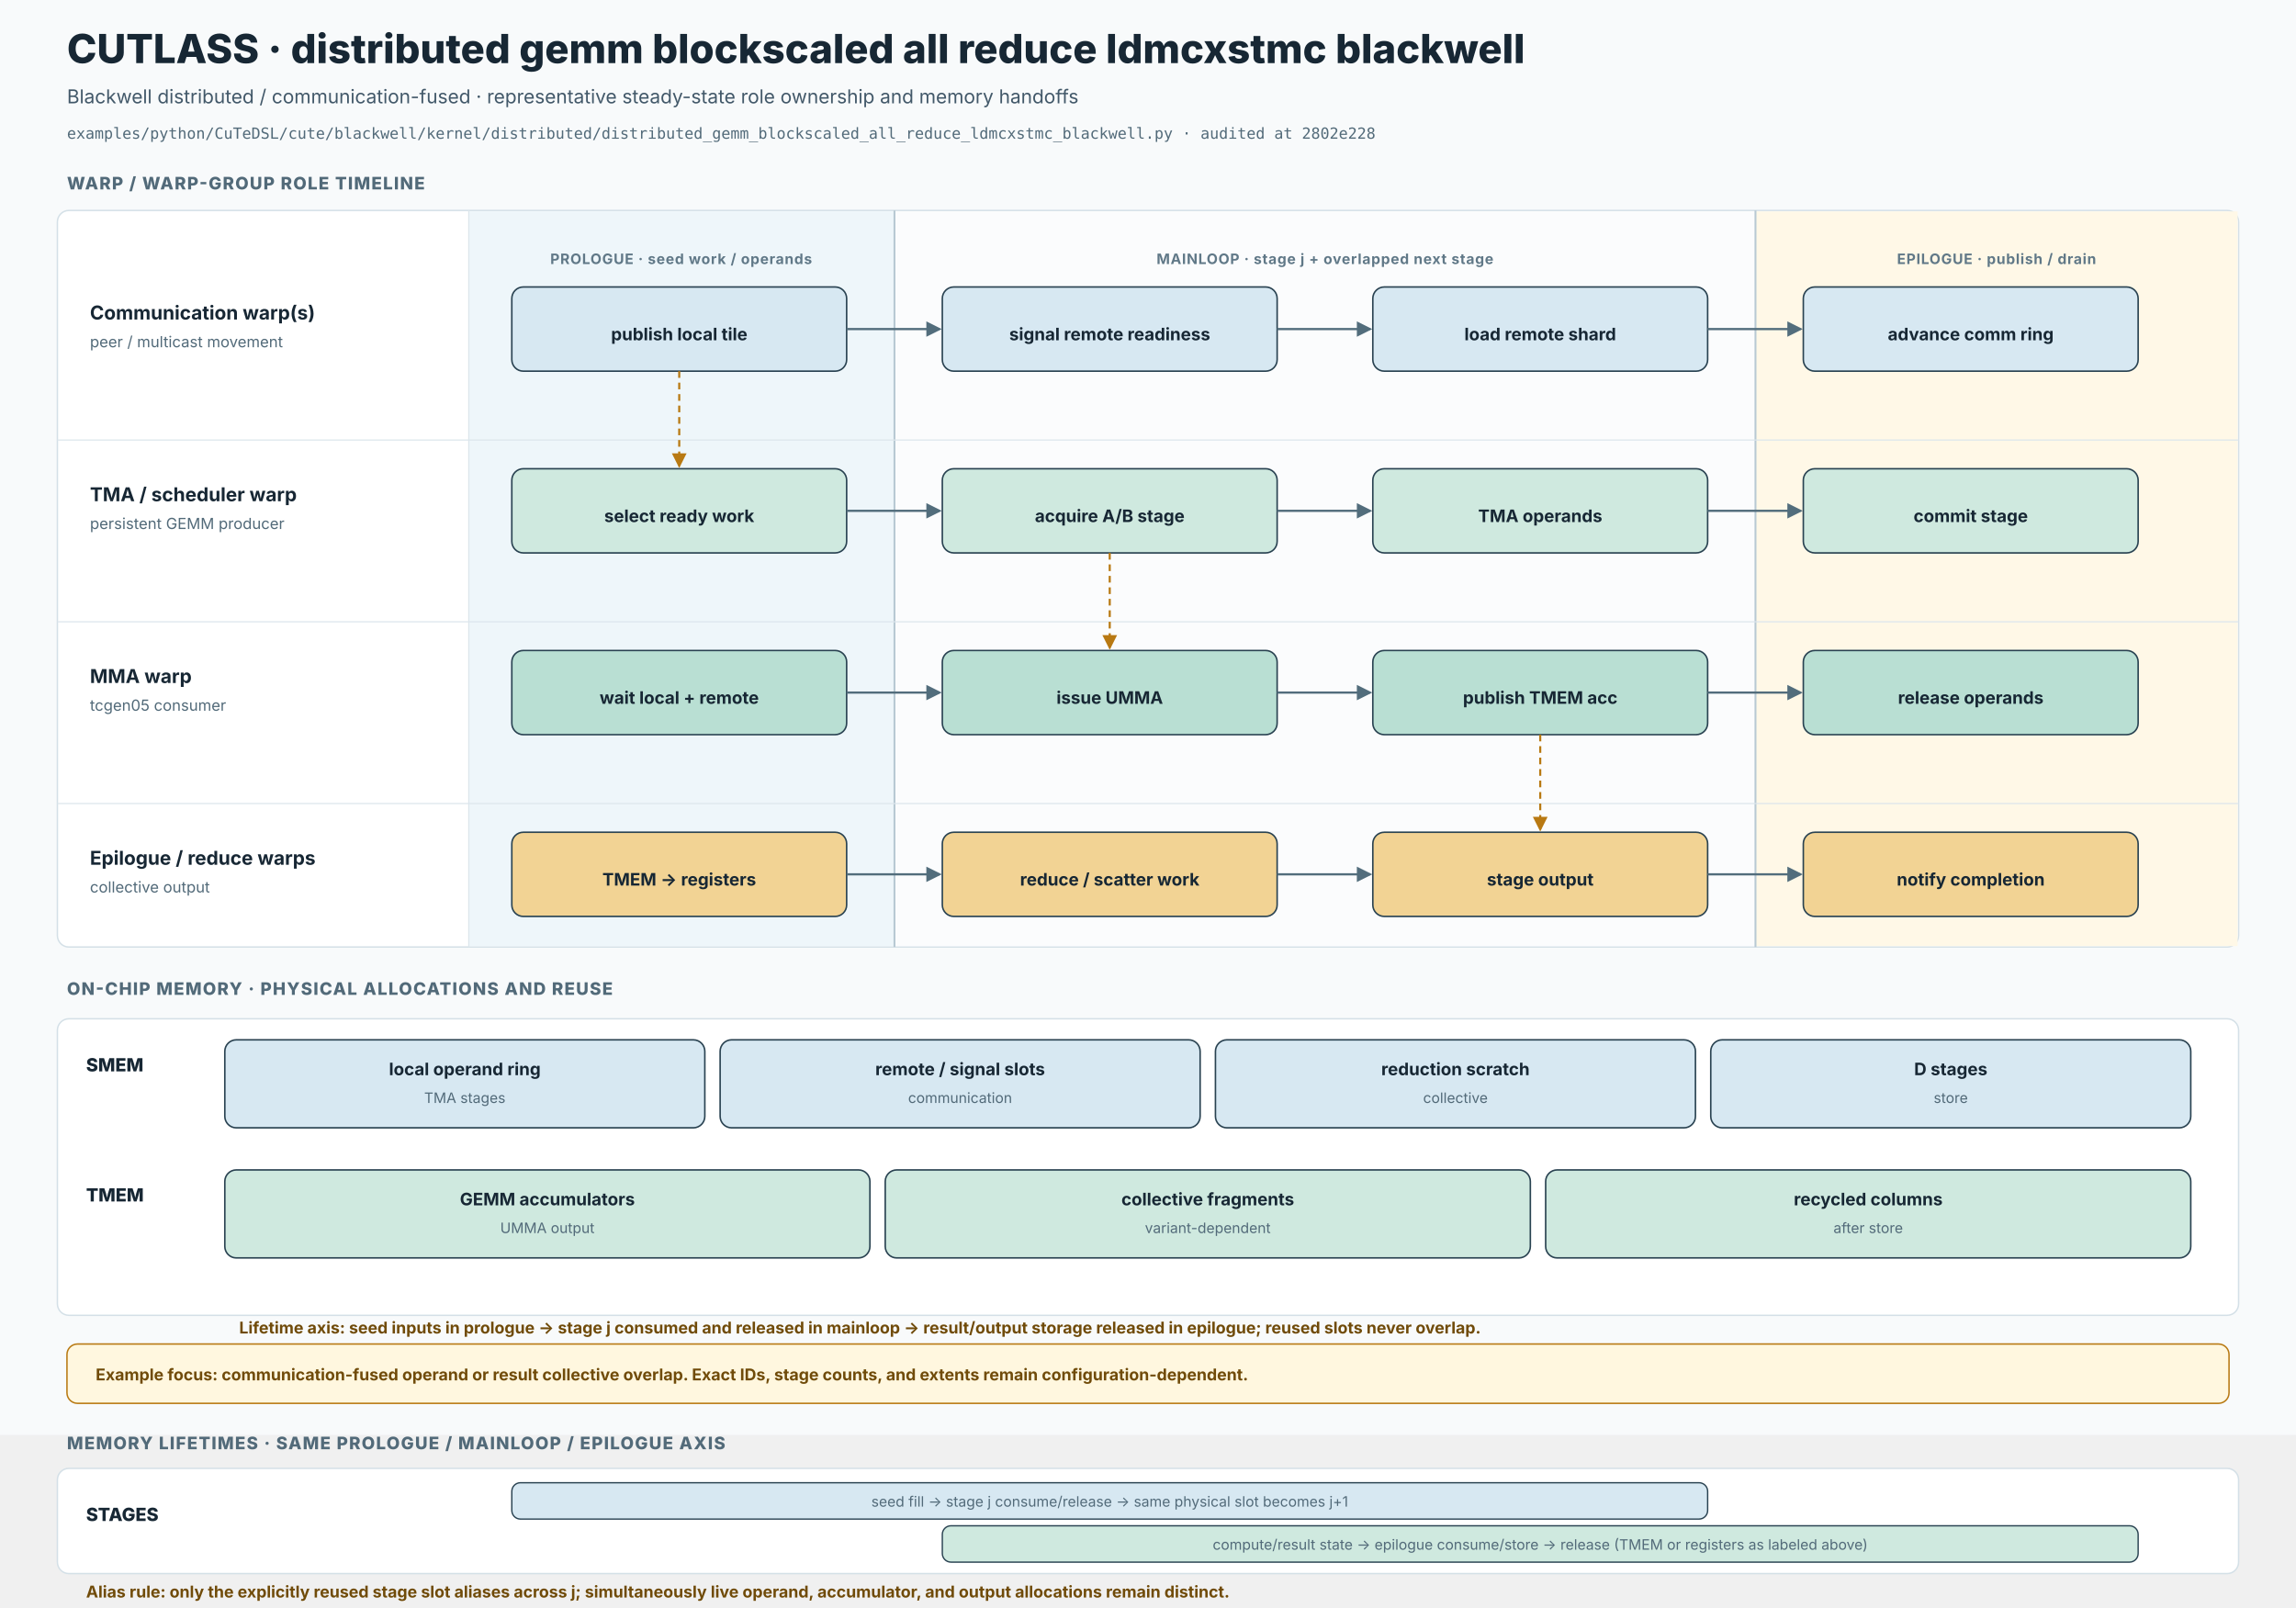
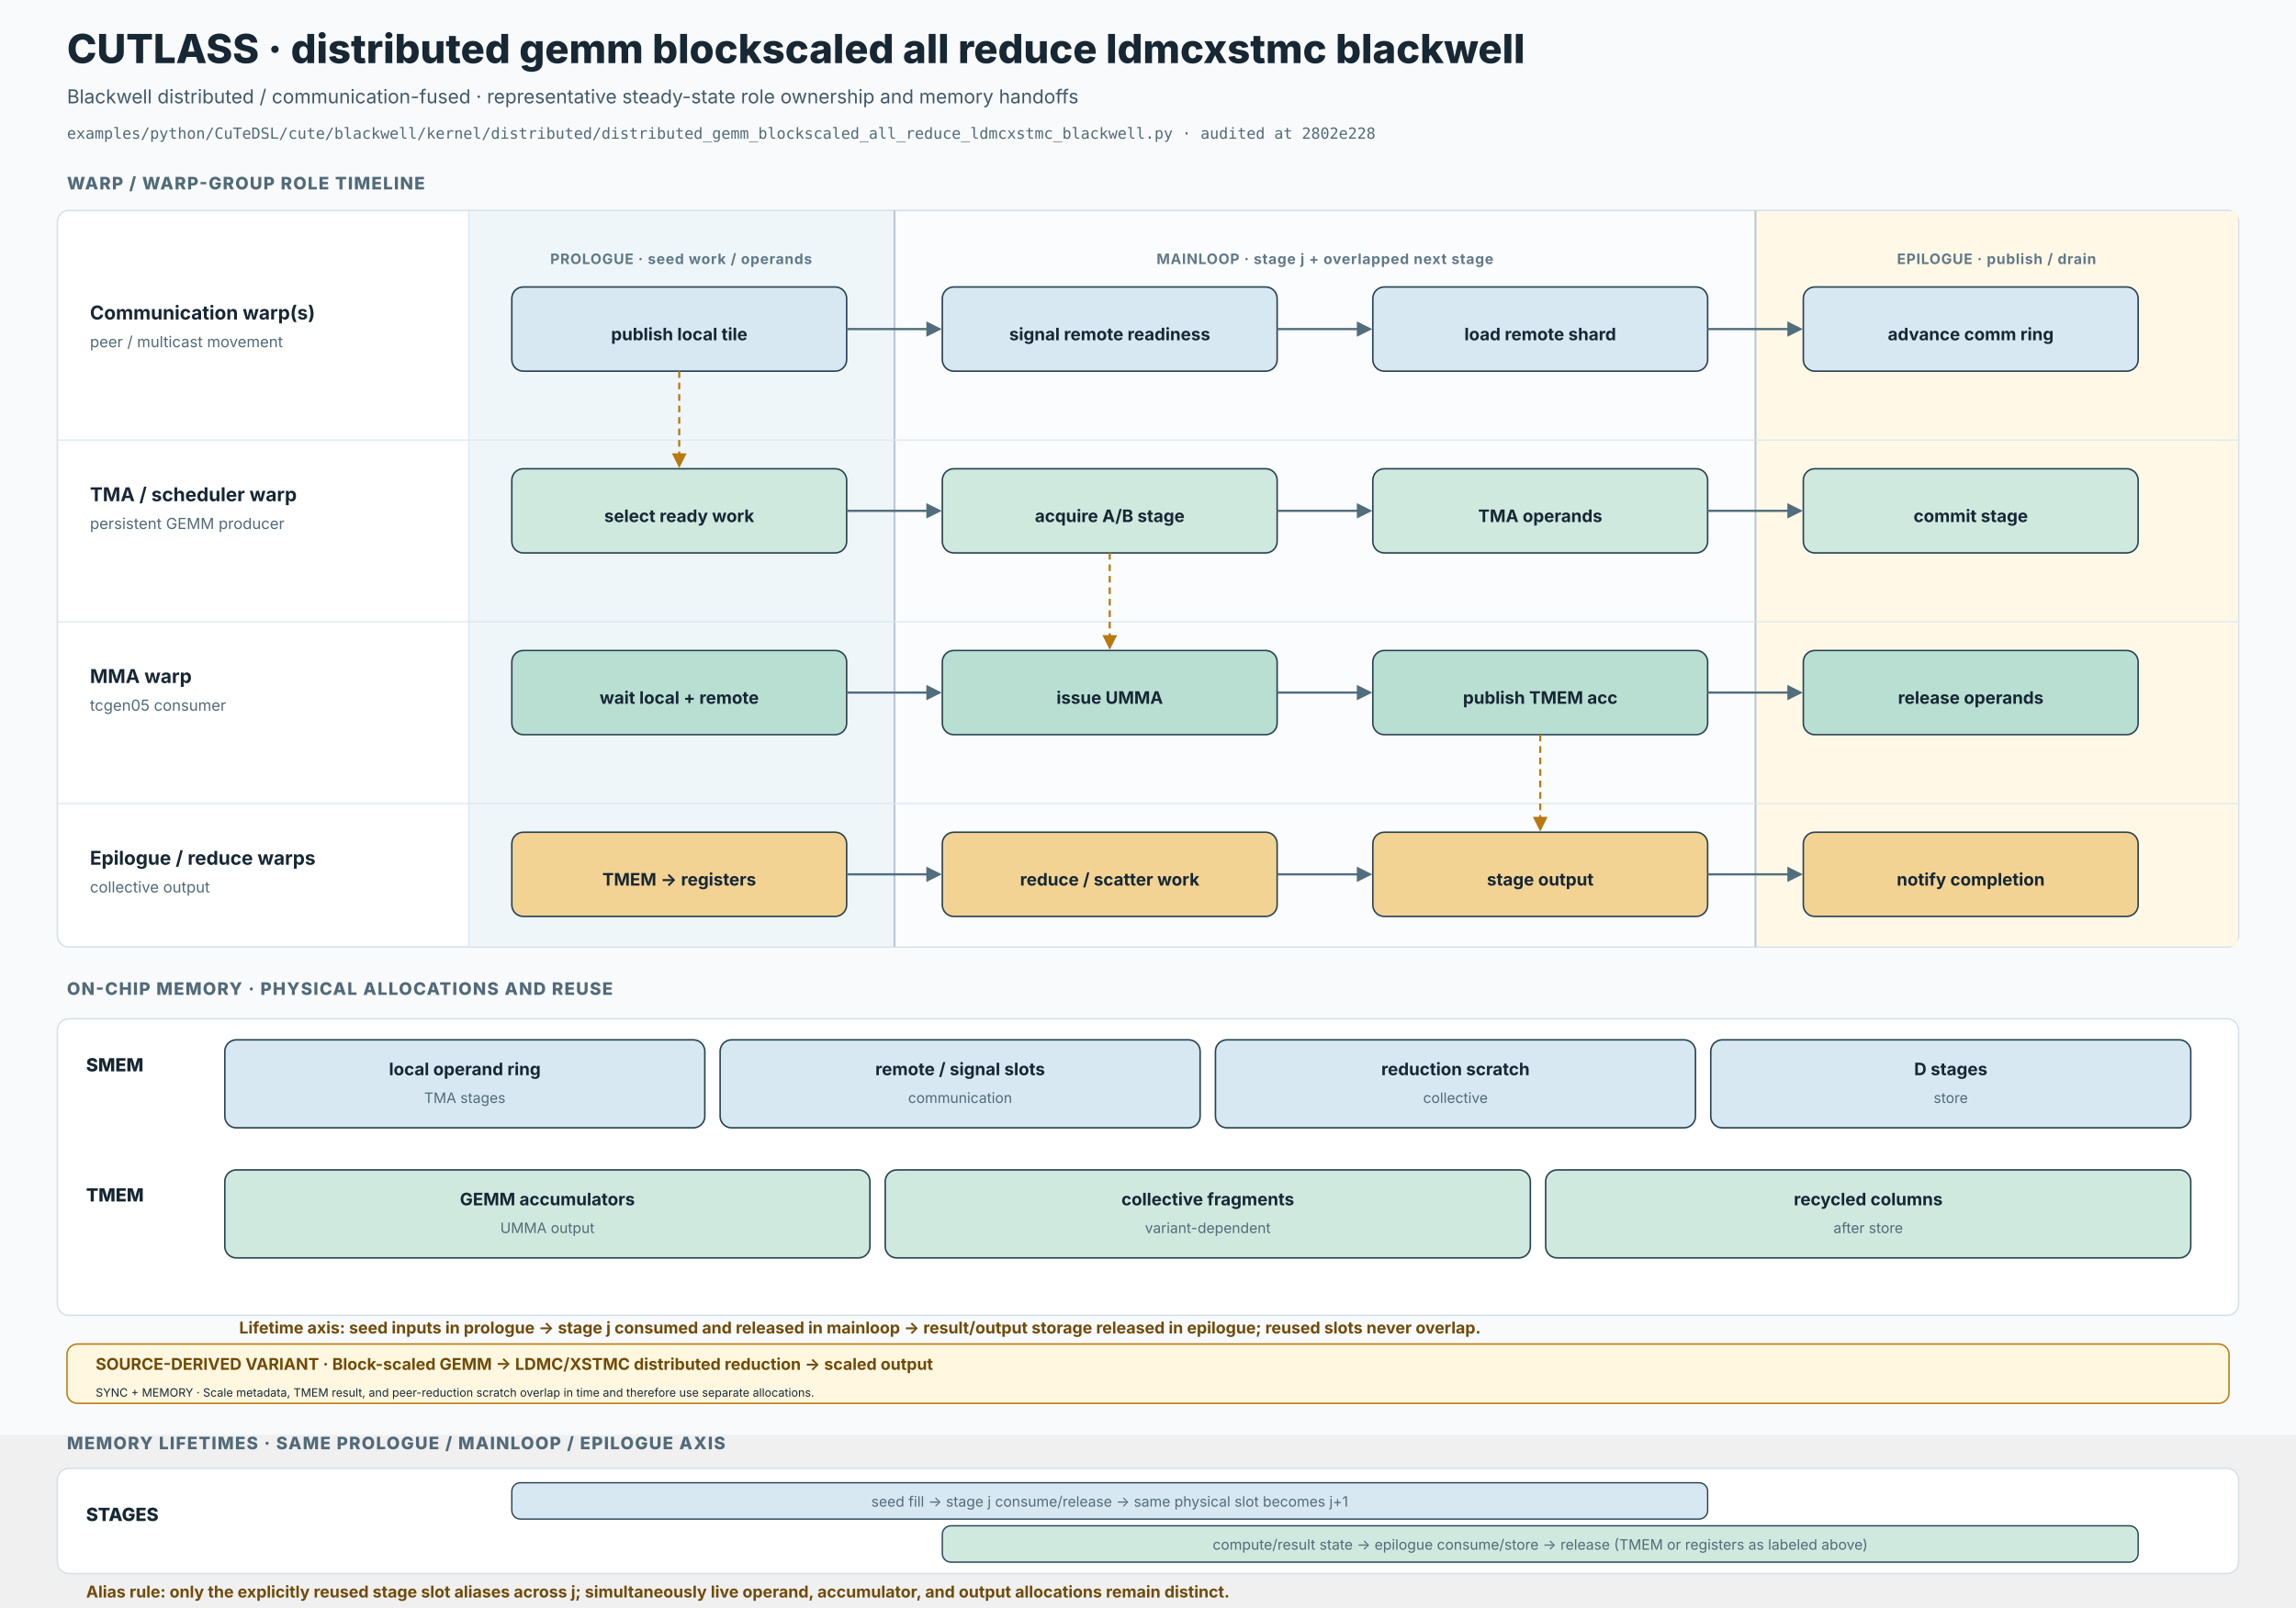
- <svg xmlns="http://www.w3.org/2000/svg" data-authoring="llm-direct" data-authoring-profile="direct-role-memory" data-topic-id="cutlass-warp-specialization" data-graph-id="python-cute-blackwell-kernel-distributed-distributed-gemm-blockscaled-all-reduce-ldmcxstmc-blackwell" data-source-id="cutlass" width="2400" height="1680" viewBox="0 0 2400 1680" role="img" aria-labelledby="title desc">
+ <svg xmlns="http://www.w3.org/2000/svg" data-authoring="llm-direct" data-authoring-profile="direct-role-memory" data-structure-version="three-phase-role-memory-v1" data-kernel-id="python-cute-blackwell-kernel-distributed-distributed-gemm-blockscaled-all-reduce-ldmcxstmc-blackwell" data-topic-id="cutlass-warp-specialization" data-graph-id="python-cute-blackwell-kernel-distributed-distributed-gemm-blockscaled-all-reduce-ldmcxstmc-blackwell" data-source-id="cutlass" width="2400" height="1680" viewBox="0 0 2400 1680" role="img" aria-labelledby="title desc">
  <defs>
    <style>
      text { font-family: Inter, ui-sans-serif, system-ui, -apple-system, BlinkMacSystemFont, "Segoe UI", sans-serif; fill: #172734; }
      .title { font-size: 42px; font-weight: 780; } .subtitle { font-size: 20px; fill: #425869; }
      .source { font-family: ui-monospace, SFMono-Regular, Menlo, Consolas, monospace; font-size: 16px; fill: #526a79; }
      .panel { font-size: 18px; font-weight: 790; fill: #526a79; letter-spacing: 1.2px; }
      .phase { font-size: 15px; font-weight: 720; text-anchor: middle; fill: #607887; letter-spacing: .7px; }
      .role { font-size: 20px; font-weight: 750; } .role-note { font-size: 16px; fill: #526a79; }
      .box { font-size: 18px; font-weight: 700; text-anchor: middle; dominant-baseline: middle; }
      .node, .mem { stroke: #294251; stroke-width: 1.6; } .grid { stroke: #dce6ec; stroke-width: 1.2; }
      .arrow { fill: none; stroke: #526d7c; stroke-width: 2.3; marker-end: url(#arrow); }
      .handoff { fill: none; stroke: #b87912; stroke-width: 2.2; stroke-dasharray: 7 5; marker-end: url(#gold); }
      .memory-label { font-size: 19px; font-weight: 770; } .mem-name { font-size: 18px; font-weight: 740; text-anchor: middle; }
      .mem-note { font-size: 15px; fill: #526a79; text-anchor: middle; } .note { font-size: 17px; font-weight: 650; fill: #704b09; }
    </style>
    <marker id="arrow" viewBox="0 0 10 10" refX="8.5" refY="5" markerWidth="7" markerHeight="7" orient="auto">
      <path d="M0 0L10 5L0 10Z" fill="#526d7c" />
    </marker>
    <marker id="gold" viewBox="0 0 10 10" refX="8.5" refY="5" markerWidth="7" markerHeight="7" orient="auto">
      <path d="M0 0L10 5L0 10Z" fill="#b87912" />
    </marker>
  </defs>
  <rect width="2400" height="1500" fill="#f8fafb" />
  <text class="title" x="70" y="66">CUTLASS · distributed gemm blockscaled all reduce ldmcxstmc blackwell</text>
  <text class="subtitle" x="70" y="108">Blackwell distributed / communication-fused · representative steady-state role ownership and memory handoffs</text>
  <text class="source" x="70" y="145">examples/python/CuTeDSL/cute/blackwell/kernel/distributed/distributed_gemm_blockscaled_all_reduce_ldmcxstmc_blackwell.py · audited at 2802e228</text>
  <text class="panel" x="70" y="198">WARP / WARP-GROUP ROLE TIMELINE</text>
  <rect x="60" y="220" width="2280" height="770" rx="12" fill="#fff" stroke="#d4e0e7" stroke-width="1.5" />
  <rect class="phase-band" data-phase-id="prologue" x="490" y="221" width="445" height="768" fill="#eef6fa" />
  <rect class="phase-band" data-phase-id="mainloop" x="935" y="221" width="900" height="768" fill="#fbfcfd" />
  <rect class="phase-band" data-phase-id="epilogue" x="1835" y="221" width="504" height="768" fill="#fff8e7" />
  <line x1="935" y1="220" x2="935" y2="990" stroke="#b8c9d3" stroke-width="2" />
  <line x1="1835" y1="220" x2="1835" y2="990" stroke="#b8c9d3" stroke-width="2" />
  <line class="grid" x1="490" y1="220" x2="490" y2="990" />
  <line class="grid" x1="60" y1="460" x2="2340" y2="460" />
  <line class="grid" x1="60" y1="650" x2="2340" y2="650" />
  <line class="grid" x1="60" y1="840" x2="2340" y2="840" />
  <text class="phase" data-phase-id="prologue" x="712" y="276">PROLOGUE · seed work / operands</text>
  <text class="phase" data-phase-id="mainloop" x="1385" y="276">MAINLOOP · stage j + overlapped next stage</text>
  <text class="phase" data-phase-id="epilogue" x="2087" y="276">EPILOGUE · publish / drain</text>
  <text class="role" x="94" y="334">Communication warp(s)</text>
  <text class="role-note" x="94" y="363">peer / multicast movement</text>
  <rect class="node" x="535" y="300" width="350" height="88" rx="12" fill="#d7e8f2" />
  <text class="box" x="710" y="349">publish local tile</text>
  <rect class="node" x="985" y="300" width="350" height="88" rx="12" fill="#d7e8f2" />
  <text class="box" x="1160" y="349">signal remote readiness</text>
  <path class="arrow" d="M885 344 H982" />
  <rect class="node" x="1435" y="300" width="350" height="88" rx="12" fill="#d7e8f2" />
  <text class="box" x="1610" y="349">load remote shard</text>
  <path class="arrow" d="M1335 344 H1432" />
  <rect class="node" x="1885" y="300" width="350" height="88" rx="12" fill="#d7e8f2" />
  <text class="box" x="2060" y="349">advance comm ring</text>
  <path class="arrow" d="M1785 344 H1882" />
  <text class="role" x="94" y="524">TMA / scheduler warp</text>
  <text class="role-note" x="94" y="553">persistent GEMM producer</text>
  <rect class="node" x="535" y="490" width="350" height="88" rx="12" fill="#cfe9df" />
  <text class="box" x="710" y="539">select ready work</text>
  <rect class="node" x="985" y="490" width="350" height="88" rx="12" fill="#cfe9df" />
  <text class="box" x="1160" y="539">acquire A/B stage</text>
  <path class="arrow" d="M885 534 H982" />
  <rect class="node" x="1435" y="490" width="350" height="88" rx="12" fill="#cfe9df" />
  <text class="box" x="1610" y="539">TMA operands</text>
  <path class="arrow" d="M1335 534 H1432" />
  <rect class="node" x="1885" y="490" width="350" height="88" rx="12" fill="#cfe9df" />
  <text class="box" x="2060" y="539">commit stage</text>
  <path class="arrow" d="M1785 534 H1882" />
  <text class="role" x="94" y="714">MMA warp</text>
  <text class="role-note" x="94" y="743">tcgen05 consumer</text>
  <rect class="node" x="535" y="680" width="350" height="88" rx="12" fill="#b9dfd3" />
  <text class="box" x="710" y="729">wait local + remote</text>
  <rect class="node" x="985" y="680" width="350" height="88" rx="12" fill="#b9dfd3" />
  <text class="box" x="1160" y="729">issue UMMA</text>
  <path class="arrow" d="M885 724 H982" />
  <rect class="node" x="1435" y="680" width="350" height="88" rx="12" fill="#b9dfd3" />
  <text class="box" x="1610" y="729">publish TMEM acc</text>
  <path class="arrow" d="M1335 724 H1432" />
  <rect class="node" x="1885" y="680" width="350" height="88" rx="12" fill="#b9dfd3" />
  <text class="box" x="2060" y="729">release operands</text>
  <path class="arrow" d="M1785 724 H1882" />
  <text class="role" x="94" y="904">Epilogue / reduce warps</text>
  <text class="role-note" x="94" y="933">collective output</text>
  <rect class="node" x="535" y="870" width="350" height="88" rx="12" fill="#f2d394" />
  <text class="box" x="710" y="919">TMEM → registers</text>
  <rect class="node" x="985" y="870" width="350" height="88" rx="12" fill="#f2d394" />
  <text class="box" x="1160" y="919">reduce / scatter work</text>
  <path class="arrow" d="M885 914 H982" />
  <rect class="node" x="1435" y="870" width="350" height="88" rx="12" fill="#f2d394" />
  <text class="box" x="1610" y="919">stage output</text>
  <path class="arrow" d="M1335 914 H1432" />
  <rect class="node" x="1885" y="870" width="350" height="88" rx="12" fill="#f2d394" />
  <text class="box" x="2060" y="919">notify completion</text>
  <path class="arrow" d="M1785 914 H1882" />
  <path class="handoff" d="M710 388 V487" />
  <path class="handoff" d="M1160 578 V677" />
  <path class="handoff" d="M1610 768 V867" />
  <text class="panel" x="70" y="1040">ON-CHIP MEMORY · PHYSICAL ALLOCATIONS AND REUSE</text>
  <rect x="60" y="1065" width="2280" height="310" rx="12" fill="#fff" stroke="#d4e0e7" stroke-width="1.5" />
  <text class="memory-label" x="90" y="1120">SMEM</text>
  <rect class="mem" x="235.0" y="1087" width="501.75" height="92" rx="12" fill="#d7e8f2" />
  <text class="mem-name" x="485.875" y="1124">local operand ring</text>
  <text class="mem-note" x="485.875" y="1153">TMA stages</text>
  <rect class="mem" x="752.75" y="1087" width="501.75" height="92" rx="12" fill="#d7e8f2" />
  <text class="mem-name" x="1003.625" y="1124">remote / signal slots</text>
  <text class="mem-note" x="1003.625" y="1153">communication</text>
  <rect class="mem" x="1270.5" y="1087" width="501.75" height="92" rx="12" fill="#d7e8f2" />
  <text class="mem-name" x="1521.375" y="1124">reduction scratch</text>
  <text class="mem-note" x="1521.375" y="1153">collective</text>
  <rect class="mem" x="1788.25" y="1087" width="501.75" height="92" rx="12" fill="#d7e8f2" />
  <text class="mem-name" x="2039.125" y="1124">D stages</text>
  <text class="mem-note" x="2039.125" y="1153">store</text>
  <text class="memory-label" x="90" y="1256">TMEM</text>
  <rect class="mem" x="235.0" y="1223" width="674.333" height="92" rx="12" fill="#cfe9df" />
  <text class="mem-name" x="572.167" y="1260">GEMM accumulators</text>
  <text class="mem-note" x="572.167" y="1289">UMMA output</text>
  <rect class="mem" x="925.333" y="1223" width="674.333" height="92" rx="12" fill="#cfe9df" />
  <text class="mem-name" x="1262.5" y="1260">collective fragments</text>
  <text class="mem-note" x="1262.5" y="1289">variant-dependent</text>
  <rect class="mem" x="1615.667" y="1223" width="674.333" height="92" rx="12" fill="#cfe9df" />
  <text class="mem-name" x="1952.833" y="1260">recycled columns</text>
  <text class="mem-note" x="1952.833" y="1289">after store</text>
  <text class="note" x="250" y="1394">Lifetime axis: seed inputs in prologue → stage j consumed and released in mainloop → result/output storage released in epilogue; reused slots never overlap.</text>
  <rect x="70" y="1405" width="2260" height="62" rx="11" fill="#fff7df" stroke="#b87912" stroke-width="1.5" />
-   <text class="note" x="100" y="1443">Example focus: communication-fused operand or result collective overlap. Exact IDs, stage counts, and extents remain configuration-dependent.</text>
+   <g class="source-specific" data-source-locator="examples/python/CuTeDSL/cute/blackwell/kernel/distributed/distributed_gemm_blockscaled_all_reduce_ldmcxstmc_blackwell.py">
+     <text class="note" x="100" y="1432">SOURCE-DERIVED VARIANT · Block-scaled GEMM → LDMC/XSTMC distributed reduction → scaled output</text>
+     <text class="source-delta" x="100" y="1460">SYNC + MEMORY · Scale metadata, TMEM result, and peer-reduction scratch overlap in time and therefore use separate allocations.</text>
+   </g>
  <text class="panel" x="70" y="1515">MEMORY LIFETIMES · SAME PROLOGUE / MAINLOOP / EPILOGUE AXIS</text>
  <rect x="60" y="1535" width="2280" height="110" rx="12" fill="#fff" stroke="#d4e0e7" stroke-width="1.5" />
  <text class="memory-label" x="90" y="1590">STAGES</text>
  <g class="resource-lifetime" data-resource-id="operand-stage">
    <rect class="life-box" x="535" y="1550" width="1250" height="38" rx="9" fill="#d7e8f2" stroke="#294251" stroke-width="1.4" />
    <text class="mem-note" x="1160" y="1575">seed fill → stage j consume/release → same physical slot becomes j+1</text>
  </g>
  <g class="resource-lifetime" data-resource-id="result-state">
    <rect class="life-box" x="985" y="1595" width="1250" height="38" rx="9" fill="#cfe9df" stroke="#294251" stroke-width="1.4" />
    <text class="mem-note" x="1610" y="1620">compute/result state → epilogue consume/store → release (TMEM or registers as labeled above)</text>
  </g>
  <text class="note" x="90" y="1670">Alias rule: only the explicitly reused stage slot aliases across j; simultaneously live operand, accumulator, and output allocations remain distinct.</text>
</svg>
